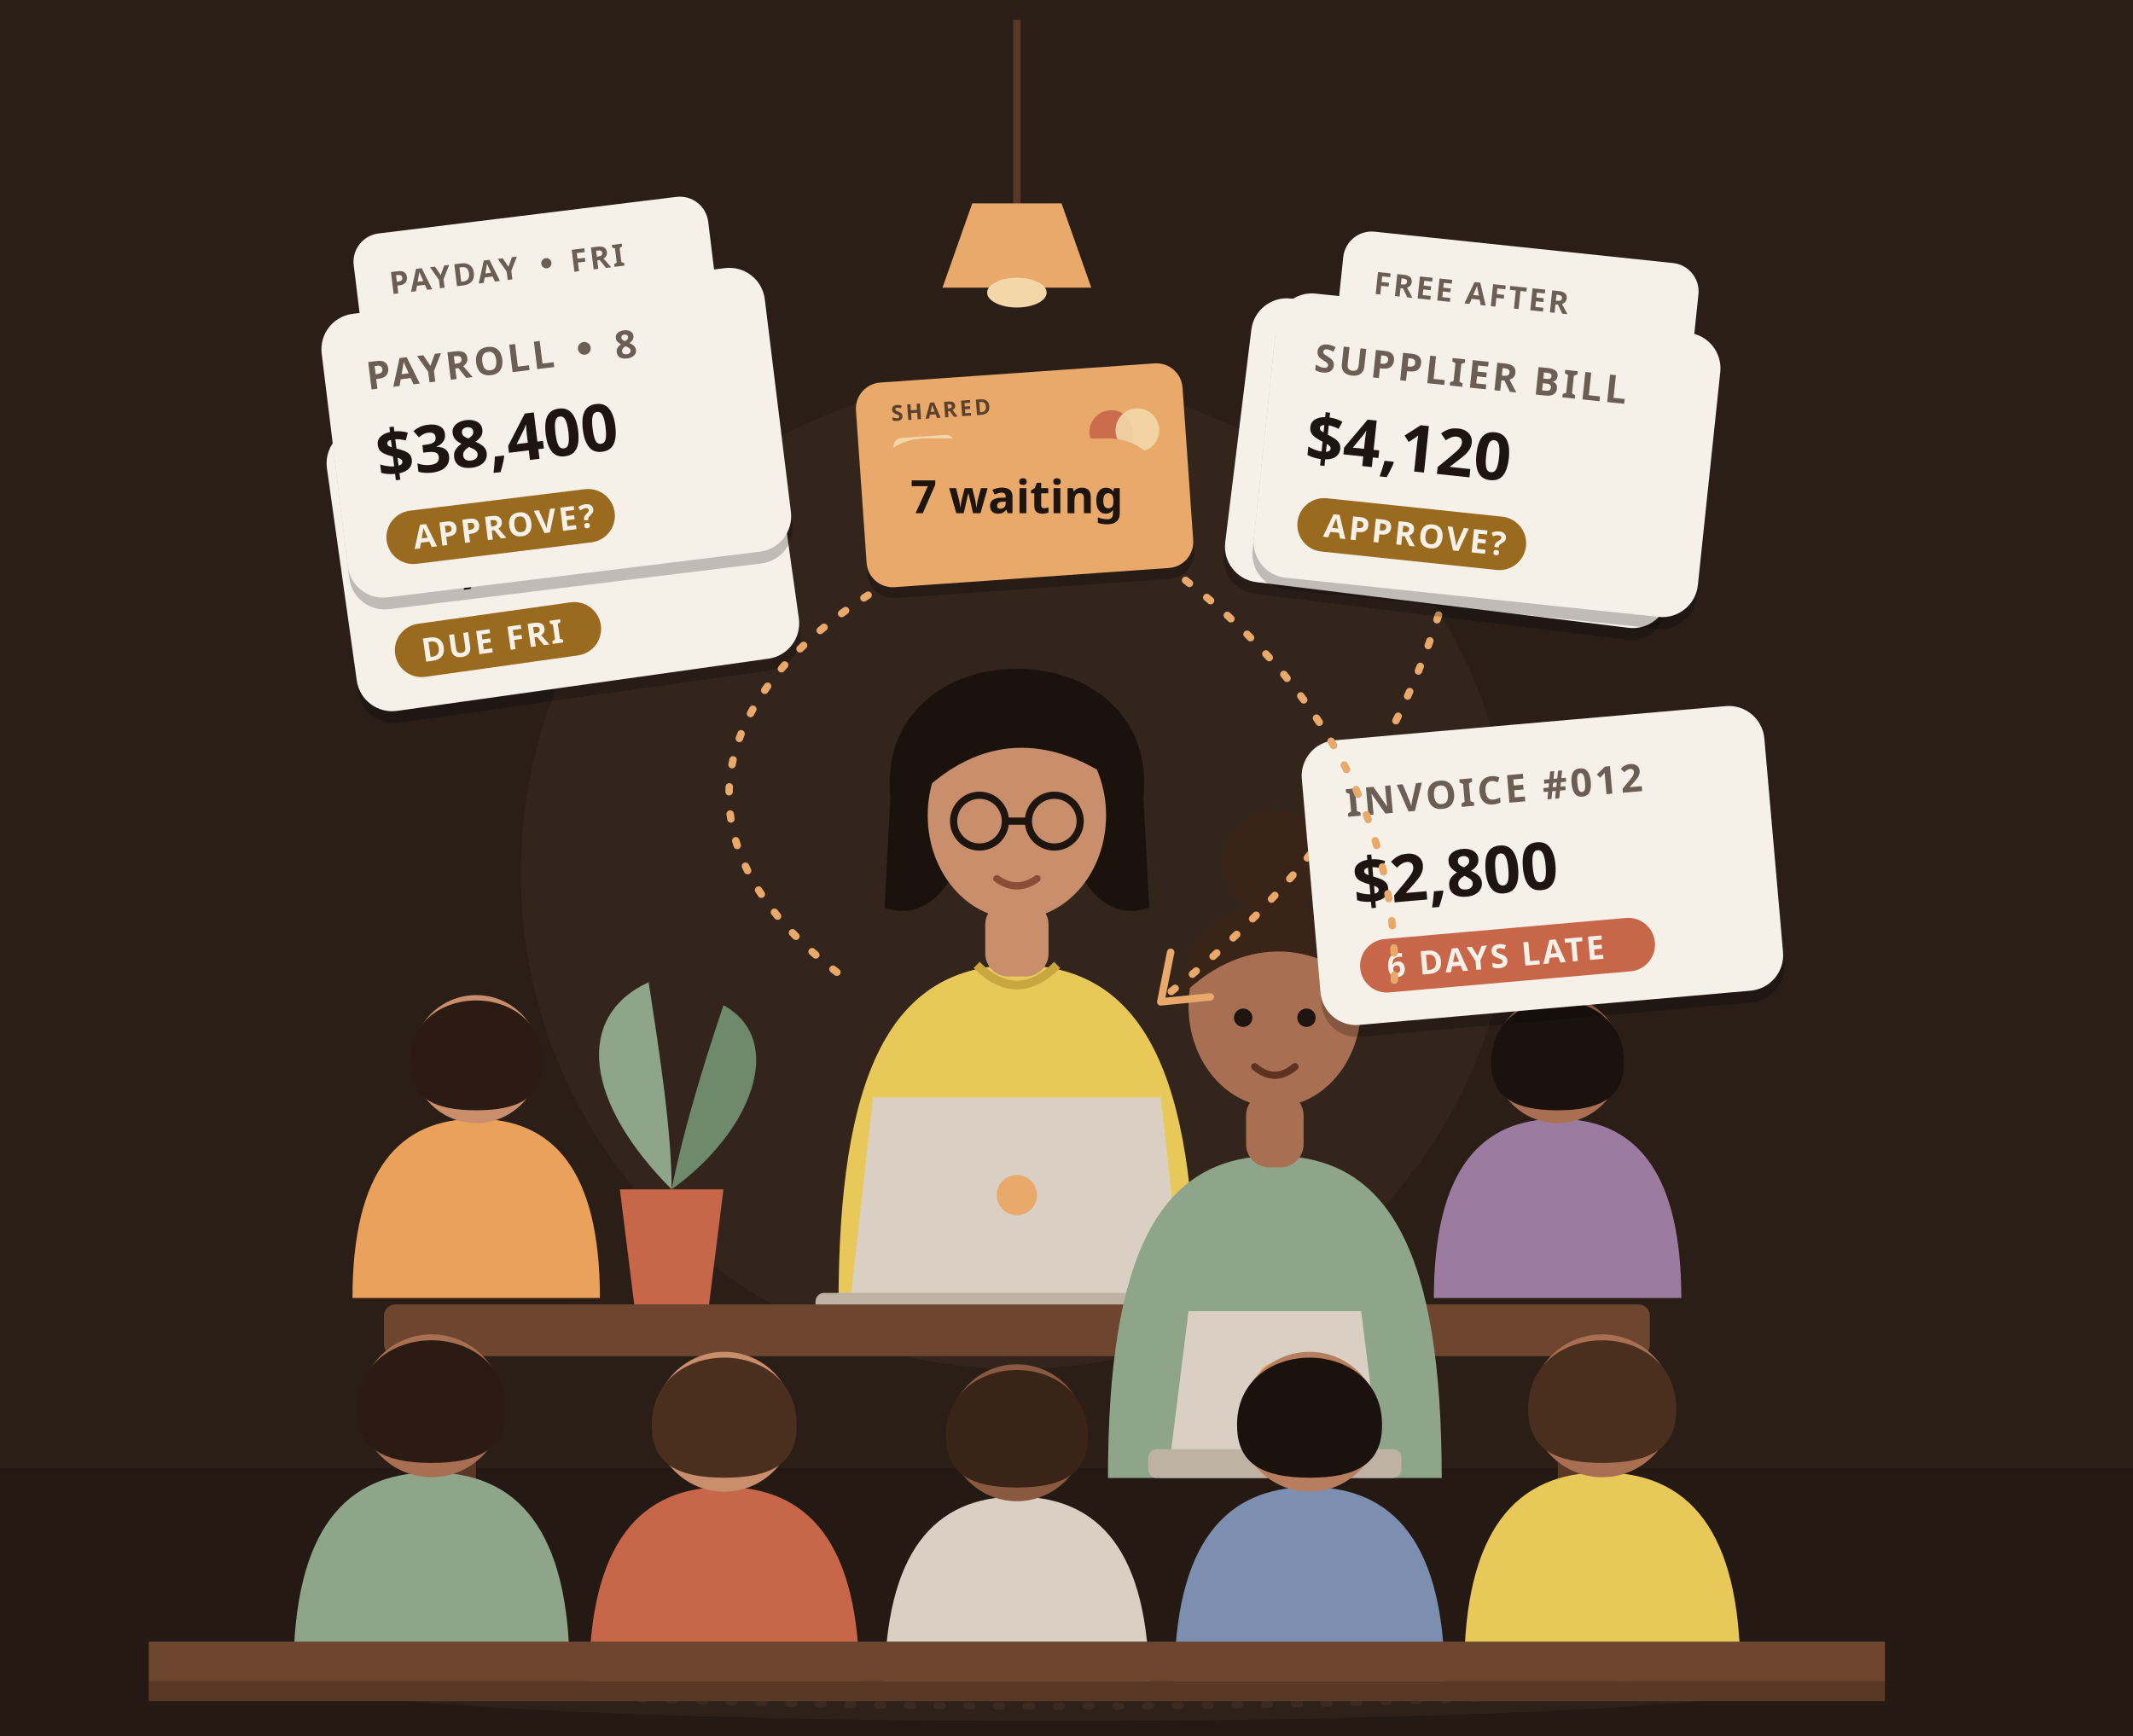
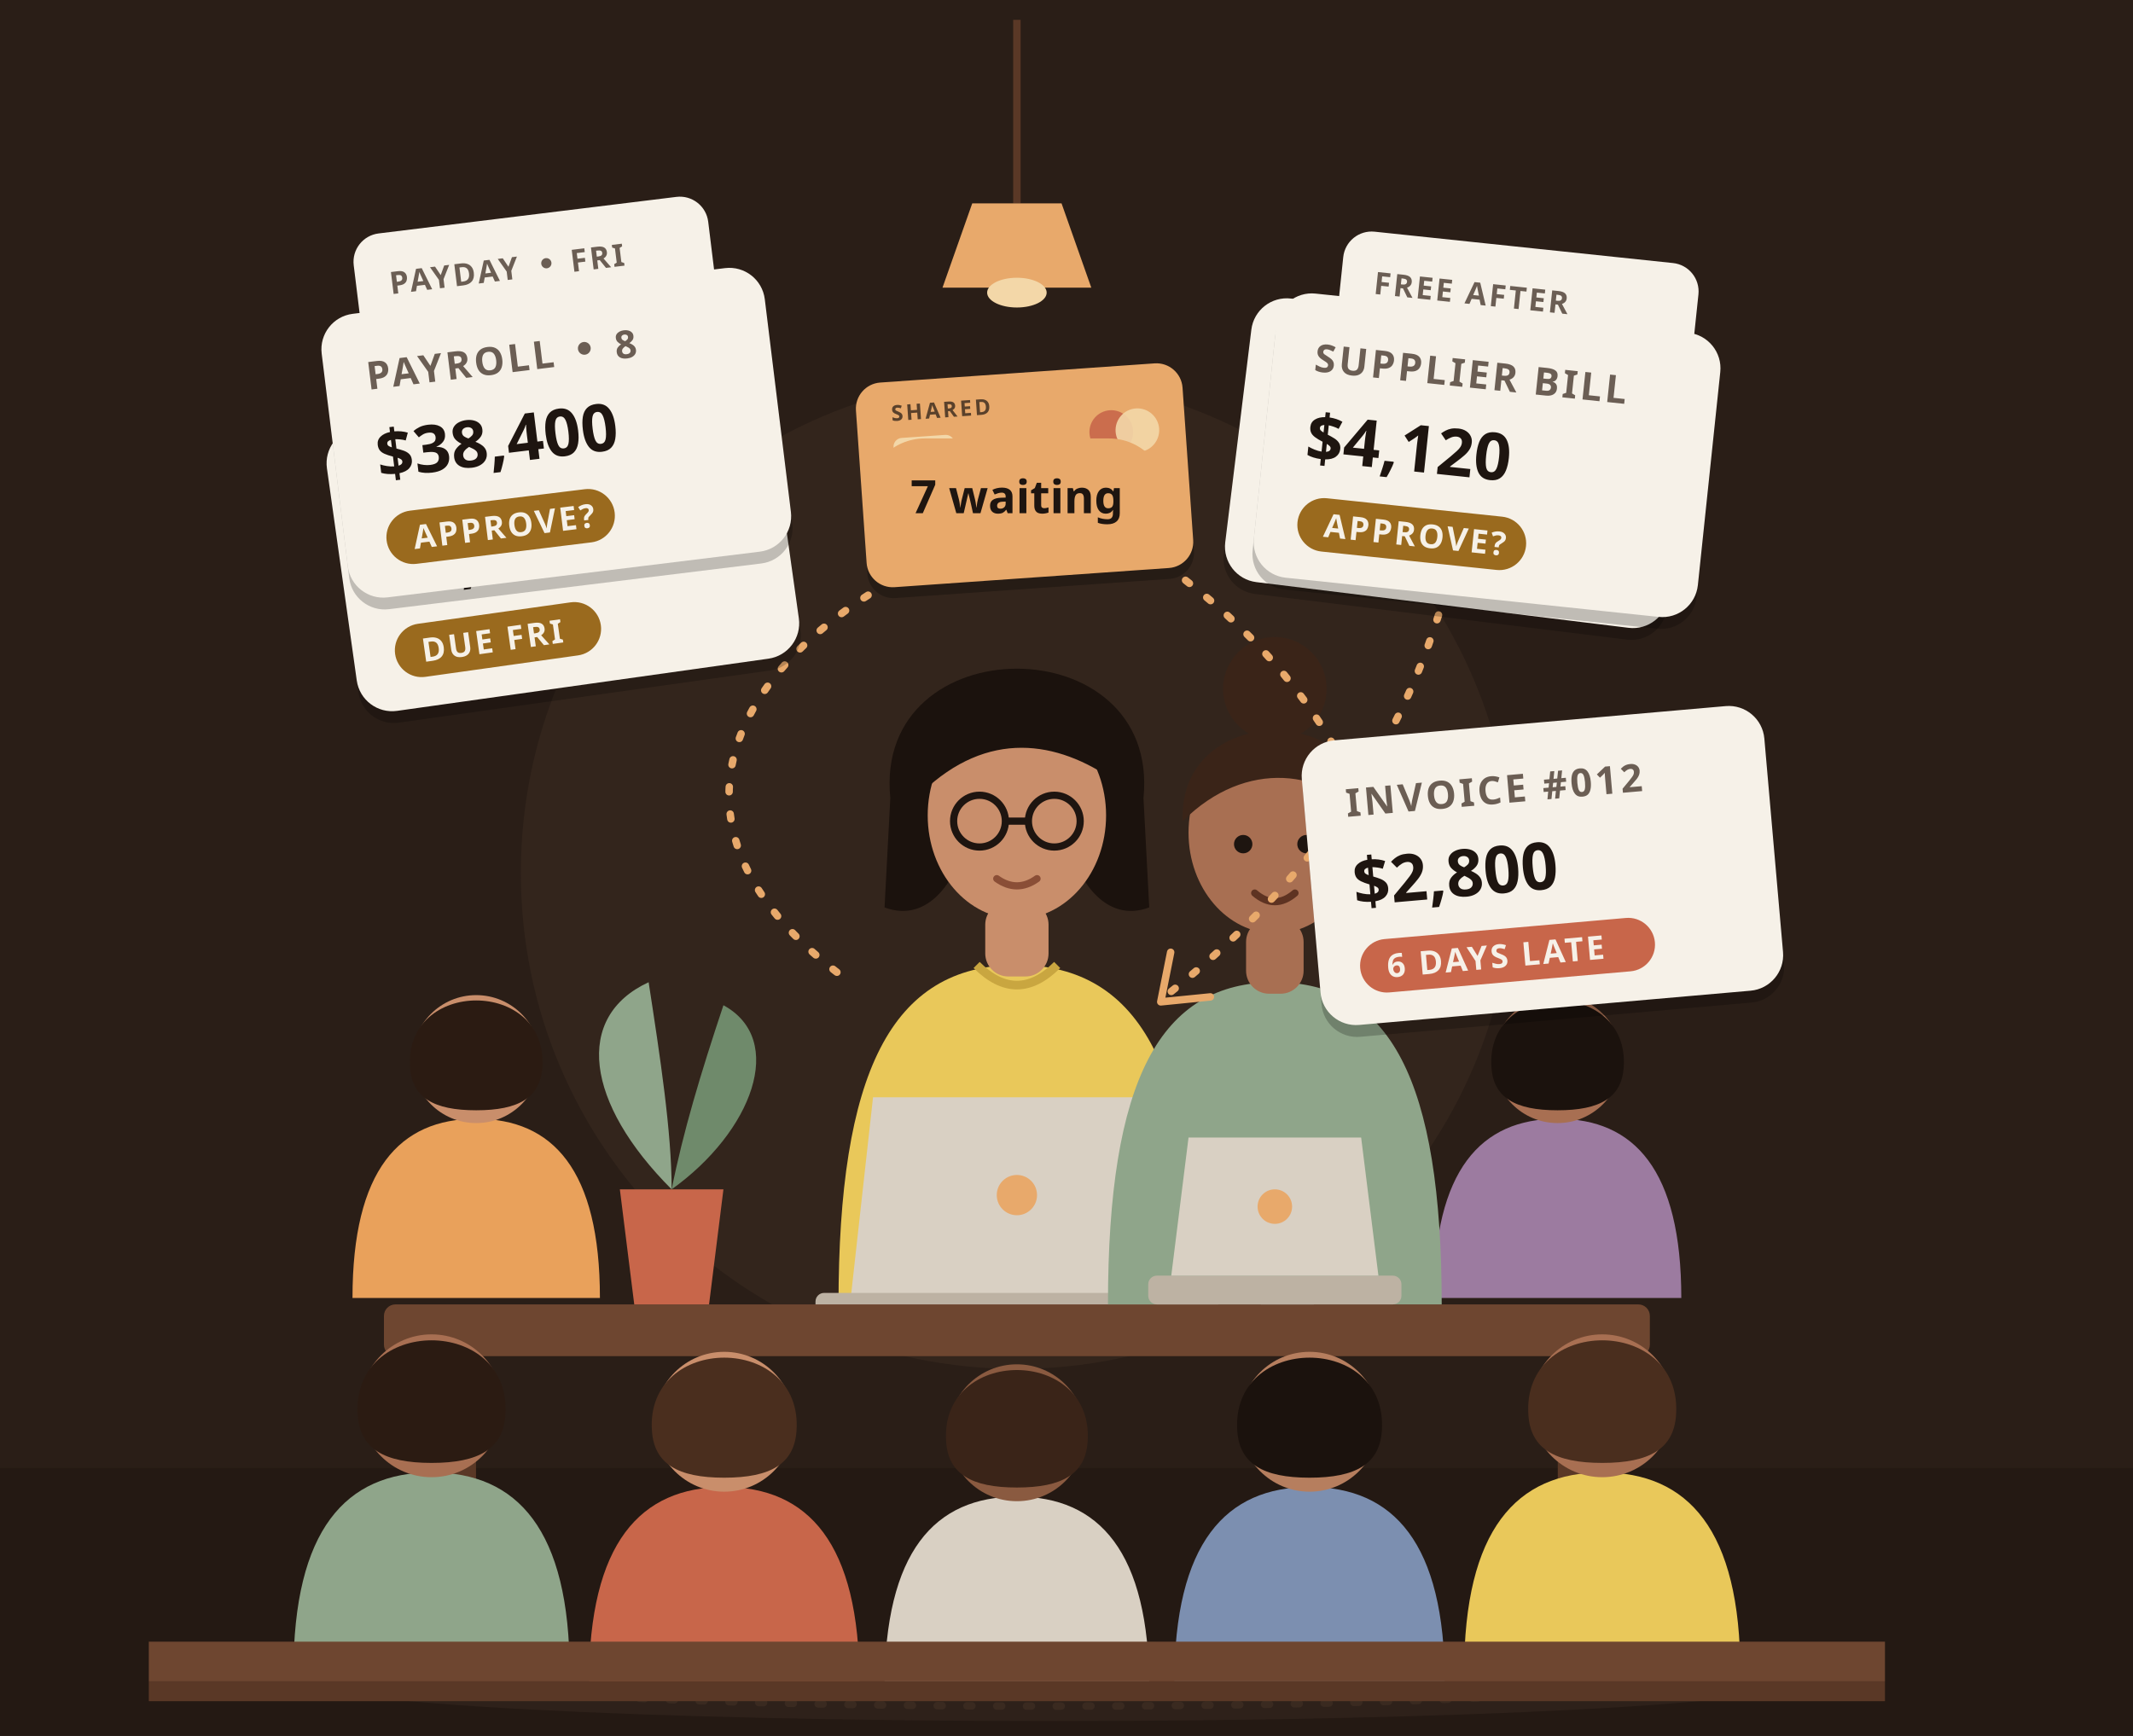
<svg xmlns="http://www.w3.org/2000/svg" viewBox="-110 -72 860 700" width="100%" height="100%" preserveAspectRatio="xMidYMax slice">
  <defs>
    <mask id="cbx-s01-arrow-mask" maskUnits="userSpaceOnUse">
      <rect x="-50" y="-50" width="700" height="740" fill="black" />
      <path data-cbx-layer="s01-arrow-draw" pathLength="1" fill="none" stroke="white" stroke-width="12" stroke-linecap="round" stroke-linejoin="round" d="M470 176 C 450 240, 410 290, 362 328" stroke-dasharray="1" stroke-dashoffset="1" />
    </mask>
  </defs>
  <g data-cbx-layer="glow">
    <rect data-cbx-ink="panel" x="-400" y="-220" width="1600" height="1400" fill="#2A1E17" />
    <rect data-cbx-ink="floor" x="-400" y="520" width="1600" height="520" fill="#241913" />
    <ellipse data-cbx-ink="rug" cx="315" cy="606" rx="300" ry="16" fill="#2E211A" />
    <ellipse data-cbx-ink="rug-ring" cx="315" cy="606" rx="230" ry="10" fill="none" stroke="#3A2A20" stroke-width="3" stroke-dasharray="2 10" stroke-linecap="round" />
    <circle data-cbx-ink="halo" cx="300" cy="280" r="200" fill="#33251C" />
  </g>
  <g data-cbx-layer="s03-sides">
    <g data-cbx-layer="s03-side-l">
      <g transform="translate(82,374) scale(0.86)">
        <path data-cbx-ink="shirt-side-l" d="M-58 90 C-58 30 -36 6 0 6 C36 6 58 30 58 90 Z" fill="#E9A15B" />
        <circle cx="0" cy="-22" r="30" fill="#C98E6B" />
        <path d="M-31 -18 C-34 -60 34 -60 31 -18 C30 -4 20 2 0 2 C-20 2 -30 -4 -31 -18 Z" fill="#2B1B12" />
      </g>
    </g>
    <g data-cbx-layer="s03-side-r">
      <g transform="translate(518,374) scale(0.86)">
        <path data-cbx-ink="shirt-side-r" d="M-58 90 C-58 30 -36 6 0 6 C36 6 58 30 58 90 Z" fill="#9C7BA0" />
        <circle cx="0" cy="-22" r="30" fill="#A86F52" />
        <path d="M-31 -18 C-34 -60 34 -60 31 -18 C30 -4 20 2 0 2 C-20 2 -30 -4 -31 -18 Z" fill="#1B120D" />
      </g>
    </g>
  </g>
-   <g data-cbx-layer="persist">
-     <g data-cbx-scale="cast" transform="translate(0,56) translate(300,398) scale(1.16) translate(-300,-398)">
-       <g data-cbx-layer="aisha">
-         <path data-cbx-ink="shirt-aisha" d="M238 398 C238 318 256 280 300 280 C344 280 362 318 362 398 Z" fill="#E9C85A" />
-         <path data-cbx-ink="neck" d="M286 280 Q300 294 314 280" fill="none" stroke="#C9A640" stroke-width="3" />
-         <rect x="289" y="258" width="22" height="26" rx="8" fill="#C98E6B" />
-         <path d="M256 222 C250 162 350 162 344 222 L346 260 C330 266 322 248 322 248 L278 248 C278 248 270 266 254 260 Z" fill="#1B120D" />
-         <ellipse cx="300" cy="228" rx="31" ry="36" fill="#C98E6B" />
-         <path d="M267 220 C270 184 320 176 334 216 C314 202 290 198 267 220 Z" fill="#1B120D" />
-         <circle cx="287" cy="230" r="9" fill="none" stroke="#1E1510" stroke-width="2.5" />
-         <circle cx="313" cy="230" r="9" fill="none" stroke="#1E1510" stroke-width="2.5" />
-         <path d="M296 230 H304" stroke="#1E1510" stroke-width="2.5" />
-         <path d="M293 250 Q300 255 307 250" fill="none" stroke="#8A4E36" stroke-width="2.5" stroke-linecap="round" />
-         <path data-cbx-ink="laptop" d="M242 398 L250 326 H350 L358 398 Z" fill="#D9D0C3" />
-         <circle data-cbx-ink="laptop-dot" cx="300" cy="360" r="7" fill="#E8A96B" />
-         <rect data-cbx-ink="laptop-base" x="230" y="394" width="140" height="8" rx="3" fill="#BDB2A3" />
-       </g>
-       <g data-cbx-layer="desk">
-         <rect data-cbx-ink="desk" x="80" y="398" width="440" height="18" rx="4" fill="#6E4630" />
-         <g data-cbx-layer="desk-legs">
-           <rect data-cbx-ink="desk-leg" x="100" y="416" width="12" height="104" fill="#5A3826" />
-           <rect data-cbx-ink="desk-leg" x="488" y="416" width="12" height="104" fill="#5A3826" />
-         </g>
-       </g>
-       <g data-cbx-layer="mug">
-         <rect data-cbx-ink="mug" x="380" y="364" width="28" height="34" rx="5" fill="#F4EFE6" />
-         <path data-cbx-ink="mug-handle" d="M408 372 q14 0 14 10 t-14 10" fill="none" stroke="#F4EFE6" stroke-width="4" />
-         <path data-cbx-layer="steam-a" data-cbx-ink="steam" d="M388 354 q-6 -10 0 -18" fill="none" stroke="rgba(244,239,230,.45)" stroke-width="2.5" stroke-linecap="round" />
-         <path data-cbx-layer="steam-b" data-cbx-ink="steam" d="M398 354 q-6 -10 0 -18" fill="none" stroke="rgba(244,239,230,.45)" stroke-width="2.5" stroke-linecap="round" />
-       </g>
-       <g data-cbx-layer="plant">
-         <g transform="translate(40,0)">
-           <path data-cbx-ink="pot" d="M122 358 H158 L153 398 H127 Z" fill="#C8664A" />
-           <path data-cbx-ink="leaf-a" d="M140 358 C110 328 106 298 132 286 C136 312 140 338 140 358 Z" fill="#8FA58A" />
-           <path data-cbx-ink="leaf-b" d="M140 358 C168 338 180 306 158 294 C150 318 144 338 140 358 Z" fill="#6F8A6B" />
-         </g>
-       </g>
-     </g>
-   </g>
-   <g data-cbx-layer="s02-lina">
-     <g data-cbx-scale="lina" transform="translate(0,126) translate(404,398) scale(1.16) translate(-404,-398)">
-       <path data-cbx-ink="shirt-lina" d="M346 398 C346 320 364 286 404 286 C444 286 462 320 462 398 Z" fill="#8FA58A" />
-       <rect x="394" y="264" width="20" height="26" rx="8" fill="#A86F52" />
-       <circle cx="404" cy="184" r="18" fill="#3A2418" />
-       <ellipse cx="404" cy="234" rx="30" ry="35" fill="#A86F52" />
-       <path d="M372 230 C370 188 438 188 436 230 C422 212 394 208 372 230 Z" fill="#3A2418" />
-       <circle cx="393" cy="238" r="3.2" fill="#1E1510" />
-       <circle cx="415" cy="238" r="3.2" fill="#1E1510" />
-       <path d="M397 255 Q404 261 411 255" fill="none" stroke="#5E3322" stroke-width="2.5" stroke-linecap="round" />
-       <g transform="translate(404,398)">
-         <rect data-cbx-ink="laptop-base" x="-44" y="-10" width="88" height="10" rx="3" fill="#BDB2A3" />
-         <path data-cbx-ink="laptop" d="M-36 -10 L-30 -58 H30 L36 -10 Z" fill="#D9D0C3" />
-         <circle data-cbx-ink="laptop-dot" cx="0" cy="-34" r="6" fill="#E8A96B" />
-       </g>
-     </g>
-   </g>
-   <g data-cbx-layer="s01">
+   <g data-cbx-layer="floor-shift">
+     <g data-cbx-layer="persist">
+       <g data-cbx-scale="cast" transform="translate(0,56) translate(300,398) scale(1.16) translate(-300,-398)">
+         <g data-cbx-layer="aisha">
+           <path data-cbx-ink="shirt-aisha" d="M238 398 C238 318 256 280 300 280 C344 280 362 318 362 398 Z" fill="#E9C85A" />
+           <path data-cbx-ink="neck" d="M286 280 Q300 294 314 280" fill="none" stroke="#C9A640" stroke-width="3" />
+           <rect x="289" y="258" width="22" height="26" rx="8" fill="#C98E6B" />
+           <path d="M256 222 C250 162 350 162 344 222 L346 260 C330 266 322 248 322 248 L278 248 C278 248 270 266 254 260 Z" fill="#1B120D" />
+           <ellipse cx="300" cy="228" rx="31" ry="36" fill="#C98E6B" />
+           <path d="M267 220 C270 184 320 176 334 216 C314 202 290 198 267 220 Z" fill="#1B120D" />
+           <circle cx="287" cy="230" r="9" fill="none" stroke="#1E1510" stroke-width="2.5" />
+           <circle cx="313" cy="230" r="9" fill="none" stroke="#1E1510" stroke-width="2.5" />
+           <path d="M296 230 H304" stroke="#1E1510" stroke-width="2.5" />
+           <path d="M293 250 Q300 255 307 250" fill="none" stroke="#8A4E36" stroke-width="2.5" stroke-linecap="round" />
+           <path data-cbx-ink="laptop" d="M242 398 L250 326 H350 L358 398 Z" fill="#D9D0C3" />
+           <circle data-cbx-ink="laptop-dot" cx="300" cy="360" r="7" fill="#E8A96B" />
+           <rect data-cbx-ink="laptop-base" x="230" y="394" width="140" height="8" rx="3" fill="#BDB2A3" />
+         </g>
+         <g data-cbx-layer="desk">
+           <rect data-cbx-ink="desk" x="80" y="398" width="440" height="18" rx="4" fill="#6E4630" />
+           <g data-cbx-layer="desk-legs">
+             <rect data-cbx-ink="desk-leg" x="100" y="416" width="12" height="104" fill="#5A3826" />
+             <rect data-cbx-ink="desk-leg" x="488" y="416" width="12" height="104" fill="#5A3826" />
+           </g>
+         </g>
+         <g data-cbx-layer="mug">
+           <rect data-cbx-ink="mug" x="380" y="364" width="28" height="34" rx="5" fill="#F4EFE6" />
+           <path data-cbx-ink="mug-handle" d="M408 372 q14 0 14 10 t-14 10" fill="none" stroke="#F4EFE6" stroke-width="4" />
+           <path data-cbx-layer="steam-a" data-cbx-ink="steam" d="M388 363 q-6 -8 0 -16" fill="none" stroke="rgba(244,239,230,.45)" stroke-width="2.5" stroke-linecap="round" />
+           <path data-cbx-layer="steam-b" data-cbx-ink="steam" d="M398 363 q-6 -8 0 -16" fill="none" stroke="rgba(244,239,230,.45)" stroke-width="2.5" stroke-linecap="round" />
+         </g>
+         <g data-cbx-layer="plant">
+           <g transform="translate(40,0)">
+             <path data-cbx-ink="pot" d="M122 358 H158 L153 398 H127 Z" fill="#C8664A" />
+             <path data-cbx-ink="leaf-a" d="M140 358 C110 328 106 298 132 286 C136 312 140 338 140 358 Z" fill="#8FA58A" />
+             <path data-cbx-ink="leaf-b" d="M140 358 C168 338 180 306 158 294 C150 318 144 338 140 358 Z" fill="#6F8A6B" />
+           </g>
+         </g>
+       </g>
+     </g>
+     <g data-cbx-layer="s02-lina">
+       <g data-cbx-scale="lina" transform="translate(0,56) translate(404,398) scale(1.16) translate(-404,-398)">
+         <path data-cbx-ink="shirt-lina" d="M346 398 C346 320 364 286 404 286 C444 286 462 320 462 398 Z" fill="#8FA58A" />
+         <rect x="394" y="264" width="20" height="26" rx="8" fill="#A86F52" />
+         <circle cx="404" cy="184" r="18" fill="#3A2418" />
+         <ellipse cx="404" cy="234" rx="30" ry="35" fill="#A86F52" />
+         <path d="M372 230 C370 188 438 188 436 230 C422 212 394 208 372 230 Z" fill="#3A2418" />
+         <circle cx="393" cy="238" r="3.2" fill="#1E1510" />
+         <circle cx="415" cy="238" r="3.2" fill="#1E1510" />
+         <path d="M397 255 Q404 261 411 255" fill="none" stroke="#5E3322" stroke-width="2.5" stroke-linecap="round" />
+         <g transform="translate(404,398)">
+           <rect data-cbx-ink="laptop-base" x="-44" y="-10" width="88" height="10" rx="3" fill="#BDB2A3" />
+           <path data-cbx-ink="laptop" d="M-36 -10 L-30 -58 H30 L36 -10 Z" fill="#D9D0C3" />
+           <circle data-cbx-ink="laptop-dot" cx="0" cy="-34" r="6" fill="#E8A96B" />
+         </g>
+       </g>
+     </g>
    <g data-cbx-layer="s01-arrow">
      <path data-cbx-ink="arrow" mask="url(#cbx-s01-arrow-mask)" d="M470 176 C 450 240, 410 290, 362 328" fill="none" stroke="#E8A96B" stroke-width="3" stroke-dasharray="2 9" stroke-linecap="round" />
      <path data-cbx-layer="s01-arrow-head" data-cbx-ink="arrow" d="M362 312 L358 332 L378 330" fill="none" stroke="#E8A96B" stroke-width="3" stroke-linecap="round" stroke-linejoin="round" />
    </g>
+     <g data-cbx-layer="s02-arrows">
+       <path data-cbx-connector="aisha" data-cbx-ink="arrow" d="M240 168 C 175 210, 160 270, 230 322" fill="none" stroke="#E8A96B" stroke-width="3" stroke-dasharray="2 9" stroke-linecap="round" />
+       <path data-cbx-connector="lina" data-cbx-ink="arrow" d="M368 162 C 430 210, 455 270, 452 328" fill="none" stroke="#E8A96B" stroke-width="3" stroke-dasharray="2 9" stroke-linecap="round" />
+     </g>
+   </g>
+   <g data-cbx-layer="s01">
    <g data-cbx-layer="s01-inv-015">
      <g data-cbx-idle="card">
        <g transform="translate(36,110) rotate(-8) translate(75,48) scale(1.2) translate(-75,-48)">
          <rect x="0" y="4" width="150" height="96" rx="12" fill="#000" opacity=".22" />
          <rect data-cbx-ink="card" width="150" height="96" rx="12" fill="#F6F1E8" />
          <text x="14" y="26" font-family="Outfit, sans-serif" font-size="13" font-weight="600" fill="#6B5E54" data-cbx-ink="card-label" letter-spacing="1">INVOICE #015</text>
          <text data-cbx-ink="card-amt" x="14" y="56" font-family="Outfit, sans-serif" font-size="22" font-weight="600" fill="#1E1510">$1,650</text>
          <rect x="14" y="68" width="69.8" height="18" rx="9" fill="#9A6A1E" data-cbx-ink="tag-due" />
          <text x="23" y="81" font-family="Outfit, sans-serif" font-size="11" font-weight="700" fill="#F6F1E8" data-cbx-ink="tag-ink" letter-spacing=".8">DUE FRI</text>
        </g>
      </g>
    </g>
    <g data-cbx-layer="s01-inv-014">
      <g data-cbx-idle="card">
        <g transform="translate(410,58) rotate(7) translate(75,48) scale(1.2) translate(-75,-48)">
          <rect x="0" y="4" width="150" height="96" rx="12" fill="#000" opacity=".22" />
          <rect data-cbx-ink="card" width="150" height="96" rx="12" fill="#F6F1E8" />
          <text x="14" y="26" font-family="Outfit, sans-serif" font-size="13" font-weight="600" fill="#6B5E54" data-cbx-ink="card-label" letter-spacing="1">INVOICE #014</text>
          <text data-cbx-ink="card-amt" x="14" y="56" font-family="Outfit, sans-serif" font-size="22" font-weight="600" fill="#1E1510">$2,400</text>
          <rect x="14" y="68" width="47.6" height="18" rx="9" fill="#3E7A36" data-cbx-ink="tag-paid" />
          <text x="23" y="81" font-family="Outfit, sans-serif" font-size="11" font-weight="700" fill="#F6F1E8" data-cbx-ink="tag-ink" letter-spacing=".8">PAID</text>
        </g>
      </g>
    </g>
    <g data-cbx-layer="s01-inv-012">
      <g data-cbx-idle="card">
        <g transform="translate(430,236) rotate(-5) translate(78,48) scale(1.2) translate(-78,-48)">
          <rect x="0" y="4" width="156" height="96" rx="12" fill="#000" opacity=".22" />
          <rect data-cbx-ink="card" width="156" height="96" rx="12" fill="#F6F1E8" />
          <text x="14" y="26" font-family="Outfit, sans-serif" font-size="13" font-weight="600" fill="#6B5E54" data-cbx-ink="card-label" letter-spacing="1">INVOICE #012</text>
          <text data-cbx-ink="card-amt" x="14" y="56" font-family="Outfit, sans-serif" font-size="22" font-weight="600" fill="#1E1510">$2,800</text>
          <g data-cbx-layer="s01-late">
            <rect data-cbx-ink="tag-late" x="14" y="68" width="99.4" height="18" rx="9" fill="#C8664A" />
            <text x="23" y="81" font-family="Outfit, sans-serif" font-size="11" font-weight="700" fill="#F6F1E8" data-cbx-ink="tag-ink" letter-spacing=".8">6 DAYS LATE</text>
          </g>
        </g>
      </g>
    </g>
  </g>
  <g data-cbx-layer="s02">
-     <g data-cbx-layer="s02-arrows">
-       <path data-cbx-ink="arrow" d="M240 168 C 175 210, 160 270, 230 322" fill="none" stroke="#E8A96B" stroke-width="3" stroke-dasharray="2 9" stroke-linecap="round" />
-       <path data-cbx-ink="arrow" d="M368 162 C 430 210, 455 270, 452 328" fill="none" stroke="#E8A96B" stroke-width="3" stroke-dasharray="2 9" stroke-linecap="round" />
-     </g>
    <g data-cbx-layer="s02-card-shared">
      <g data-cbx-idle="card">
        <g transform="translate(225,78) rotate(-4) translate(75,47) scale(0.88) translate(-75,-47)">
          <rect x="0" y="5" width="150" height="94" rx="12" fill="#000" opacity=".25" />
          <rect width="150" height="94" rx="12" fill="#E8A96B" data-cbx-ink="card-cyan" />
          <rect data-cbx-ink="chip" x="16" y="26" width="28" height="20" rx="4" fill="#F3D7A8" />
          <circle cx="24" cy="69" r="2.4" fill="#1E1510" />
          <circle cx="34" cy="69" r="2.4" fill="#1E1510" />
          <circle cx="44" cy="69" r="2.4" fill="#1E1510" />
          <circle cx="54" cy="69" r="2.4" fill="#1E1510" />
          <text x="66" y="74" font-family="Outfit, sans-serif" font-size="13" font-weight="600" fill="#1E1510" letter-spacing="1.1">4821</text>
          <circle data-cbx-ink="chip-hot" cx="116" cy="30" r="10" fill="#C8664A" opacity=".9" />
          <circle data-cbx-ink="chip-cool" cx="128" cy="30" r="10" fill="#F3D7A8" opacity=".9" />
          <text x="16" y="18" font-family="Outfit, sans-serif" font-size="10" font-weight="700" fill="#1E1510" letter-spacing="1.2" opacity=".7">SHARED</text>
        </g>
      </g>
    </g>
    <g data-cbx-layer="s02-card-payday">
      <g data-cbx-idle="card">
        <g transform="translate(28,22) rotate(-7) translate(75,48) scale(0.96) translate(-75,-48)">
          <rect x="0" y="4" width="150" height="96" rx="12" fill="#000" opacity=".22" />
          <rect data-cbx-ink="card" width="150" height="96" rx="12" fill="#F6F1E8" />
          <text x="14" y="26" font-family="Outfit, sans-serif" font-size="13" font-weight="600" fill="#6B5E54" data-cbx-ink="card-label" letter-spacing="1">PAYDAY</text>
          <circle data-cbx-ink="card-label" cx="80.4" cy="21" r="2.15" fill="#6B5E54" />
          <text x="90.5" y="26" font-family="Outfit, sans-serif" font-size="13" font-weight="600" fill="#6B5E54" data-cbx-ink="card-label" letter-spacing="1">FRI</text>
          <text data-cbx-ink="card-amt" x="14" y="56" font-family="Outfit, sans-serif" font-size="22" font-weight="600" fill="#1E1510">$3,200</text>
          <rect x="14" y="68" width="62.4" height="18" rx="9" fill="#9A6A1E" data-cbx-ink="tag-due" />
          <text x="23" y="81" font-family="Outfit, sans-serif" font-size="11" font-weight="700" fill="#F6F1E8" data-cbx-ink="tag-ink" letter-spacing=".8">SALARY</text>
        </g>
      </g>
    </g>
    <g data-cbx-layer="s02-card-free">
      <g data-cbx-idle="card">
        <g transform="translate(430,18) rotate(6) translate(75,48) scale(0.96) translate(-75,-48)">
          <rect x="0" y="4" width="150" height="96" rx="12" fill="#000" opacity=".22" />
          <rect data-cbx-ink="card" width="150" height="96" rx="12" fill="#F6F1E8" />
          <text x="14" y="26" font-family="Outfit, sans-serif" font-size="13" font-weight="600" fill="#6B5E54" data-cbx-ink="card-label" letter-spacing="1">FREE AFTER</text>
          <text data-cbx-ink="card-amt" x="14" y="56" font-family="Outfit, sans-serif" font-size="22" font-weight="600" fill="#1E1510">$7,130</text>
          <rect x="14" y="68" width="47.6" height="18" rx="9" fill="#3E7A36" data-cbx-ink="tag-paid" />
          <text x="23" y="81" font-family="Outfit, sans-serif" font-size="11" font-weight="700" fill="#F6F1E8" data-cbx-ink="tag-ink" letter-spacing=".8">SAFE</text>
        </g>
      </g>
    </g>
  </g>
  <g data-cbx-layer="s03-row">
    <g transform="translate(64,516) scale(0.96)">
      <path data-cbx-ink="row-1" d="M-58 90 C-58 30 -36 6 0 6 C36 6 58 30 58 90 Z" fill="#8FA58A" />
      <circle cx="0" cy="-22" r="30" fill="#A86F52" />
      <path d="M-31 -18 C-34 -60 34 -60 31 -18 C30 -4 20 2 0 2 C-20 2 -30 -4 -31 -18 Z" fill="#2B1B12" />
    </g>
    <g transform="translate(182,522) scale(0.94)">
      <path data-cbx-ink="row-2" d="M-58 90 C-58 30 -36 6 0 6 C36 6 58 30 58 90 Z" fill="#C8664A" />
      <circle cx="0" cy="-22" r="30" fill="#C98E6B" />
      <path d="M-31 -18 C-34 -60 34 -60 31 -18 C30 -4 20 2 0 2 C-20 2 -30 -4 -31 -18 Z" fill="#4A2E1E" />
    </g>
    <g transform="translate(300,526) scale(0.92)">
      <path data-cbx-ink="row-3" d="M-58 90 C-58 30 -36 6 0 6 C36 6 58 30 58 90 Z" fill="#D9D0C3" />
      <circle cx="0" cy="-22" r="30" fill="#8A5A40" />
      <path d="M-31 -18 C-34 -60 34 -60 31 -18 C30 -4 20 2 0 2 C-20 2 -30 -4 -31 -18 Z" fill="#3A2418" />
    </g>
    <g transform="translate(418,522) scale(0.94)">
      <path data-cbx-ink="row-4" d="M-58 90 C-58 30 -36 6 0 6 C36 6 58 30 58 90 Z" fill="#7C8FB0" />
      <circle cx="0" cy="-22" r="30" fill="#B67E5E" />
      <path d="M-31 -18 C-34 -60 34 -60 31 -18 C30 -4 20 2 0 2 C-20 2 -30 -4 -31 -18 Z" fill="#1B120D" />
    </g>
    <g transform="translate(536,516) scale(0.96)">
      <path data-cbx-ink="row-5" d="M-58 90 C-58 30 -36 6 0 6 C36 6 58 30 58 90 Z" fill="#E9C85A" />
      <circle cx="0" cy="-22" r="30" fill="#A86F52" />
      <path d="M-31 -18 C-34 -60 34 -60 31 -18 C30 -4 20 2 0 2 C-20 2 -30 -4 -31 -18 Z" fill="#4A2E1E" />
    </g>
  </g>
  <g data-cbx-layer="s03-bench">
    <rect data-cbx-ink="bench" x="-50" y="590" width="700" height="16" fill="#6E4630" />
    <rect data-cbx-ink="bench-edge" x="-50" y="606" width="700" height="8" fill="#5A3826" />
  </g>
  <g data-cbx-layer="lamp">
    <g data-cbx-idle="lamp">
      <path d="M300 -64 V10" stroke="#5A3826" stroke-width="3" data-cbx-ink="lamp-cord" />
      <path d="M270 44 L282 10 H318 L330 44 Z" fill="#E8A96B" data-cbx-ink="lamp-shade" />
      <ellipse cx="300" cy="46" rx="12" ry="6" fill="#F3D7A8" data-cbx-ink="lamp-bulb" />
    </g>
  </g>
  <g data-cbx-layer="s03">
    <g data-cbx-layer="s03-card-payroll">
      <g data-cbx-idle="card">
        <g transform="translate(34,64) rotate(-7) translate(75,48) scale(1.2) translate(-75,-48)">
          <rect x="0" y="4" width="150" height="96" rx="12" fill="#000" opacity=".22" />
          <rect data-cbx-ink="card" width="150" height="96" rx="12" fill="#F6F1E8" />
          <text x="14" y="26" font-family="Outfit, sans-serif" font-size="13" font-weight="600" fill="#6B5E54" data-cbx-ink="card-label" letter-spacing="1">PAYROLL</text>
          <circle data-cbx-ink="card-label" cx="87.8" cy="21" r="2.15" fill="#6B5E54" />
          <text x="98" y="26" font-family="Outfit, sans-serif" font-size="13" font-weight="600" fill="#6B5E54" data-cbx-ink="card-label" letter-spacing="1">8</text>
          <text data-cbx-ink="card-amt" x="14" y="56" font-family="Outfit, sans-serif" font-size="22" font-weight="600" fill="#1E1510">$38,400</text>
          <rect x="14" y="68" width="77.2" height="18" rx="9" fill="#9A6A1E" data-cbx-ink="tag-due" />
          <text x="23" y="81" font-family="Outfit, sans-serif" font-size="11" font-weight="700" fill="#F6F1E8" data-cbx-ink="tag-ink" letter-spacing=".8">APPROVE?</text>
        </g>
      </g>
    </g>
    <g data-cbx-layer="s03-card-supplier">
      <g data-cbx-idle="card">
        <g transform="translate(420,56) rotate(6) translate(75,48) scale(1.2) translate(-75,-48)">
          <rect x="0" y="4" width="150" height="96" rx="12" fill="#000" opacity=".22" />
          <rect data-cbx-ink="card" width="150" height="96" rx="12" fill="#F6F1E8" />
          <text x="14" y="26" font-family="Outfit, sans-serif" font-size="13" font-weight="600" fill="#6B5E54" data-cbx-ink="card-label" letter-spacing="1">SUPPLIER BILL</text>
          <text data-cbx-ink="card-amt" x="14" y="56" font-family="Outfit, sans-serif" font-size="22" font-weight="600" fill="#1E1510">$4,120</text>
          <rect x="14" y="68" width="77.2" height="18" rx="9" fill="#9A6A1E" data-cbx-ink="tag-due" />
          <text x="23" y="81" font-family="Outfit, sans-serif" font-size="11" font-weight="700" fill="#F6F1E8" data-cbx-ink="tag-ink" letter-spacing=".8">APPROVE?</text>
        </g>
      </g>
    </g>
    <g data-cbx-layer="s03-pill">
      <g transform="translate(248,108) translate(52,20) scale(1.16) translate(-52,-20)">
        <rect data-cbx-ink="pill" width="104" height="40" rx="20" fill="#E8A96B" />
        <text x="52.0" y="26" text-anchor="middle" font-family="Outfit, sans-serif" font-size="16" font-weight="700" fill="#1E1510">7 waiting</text>
      </g>
    </g>
  </g>
</svg>
